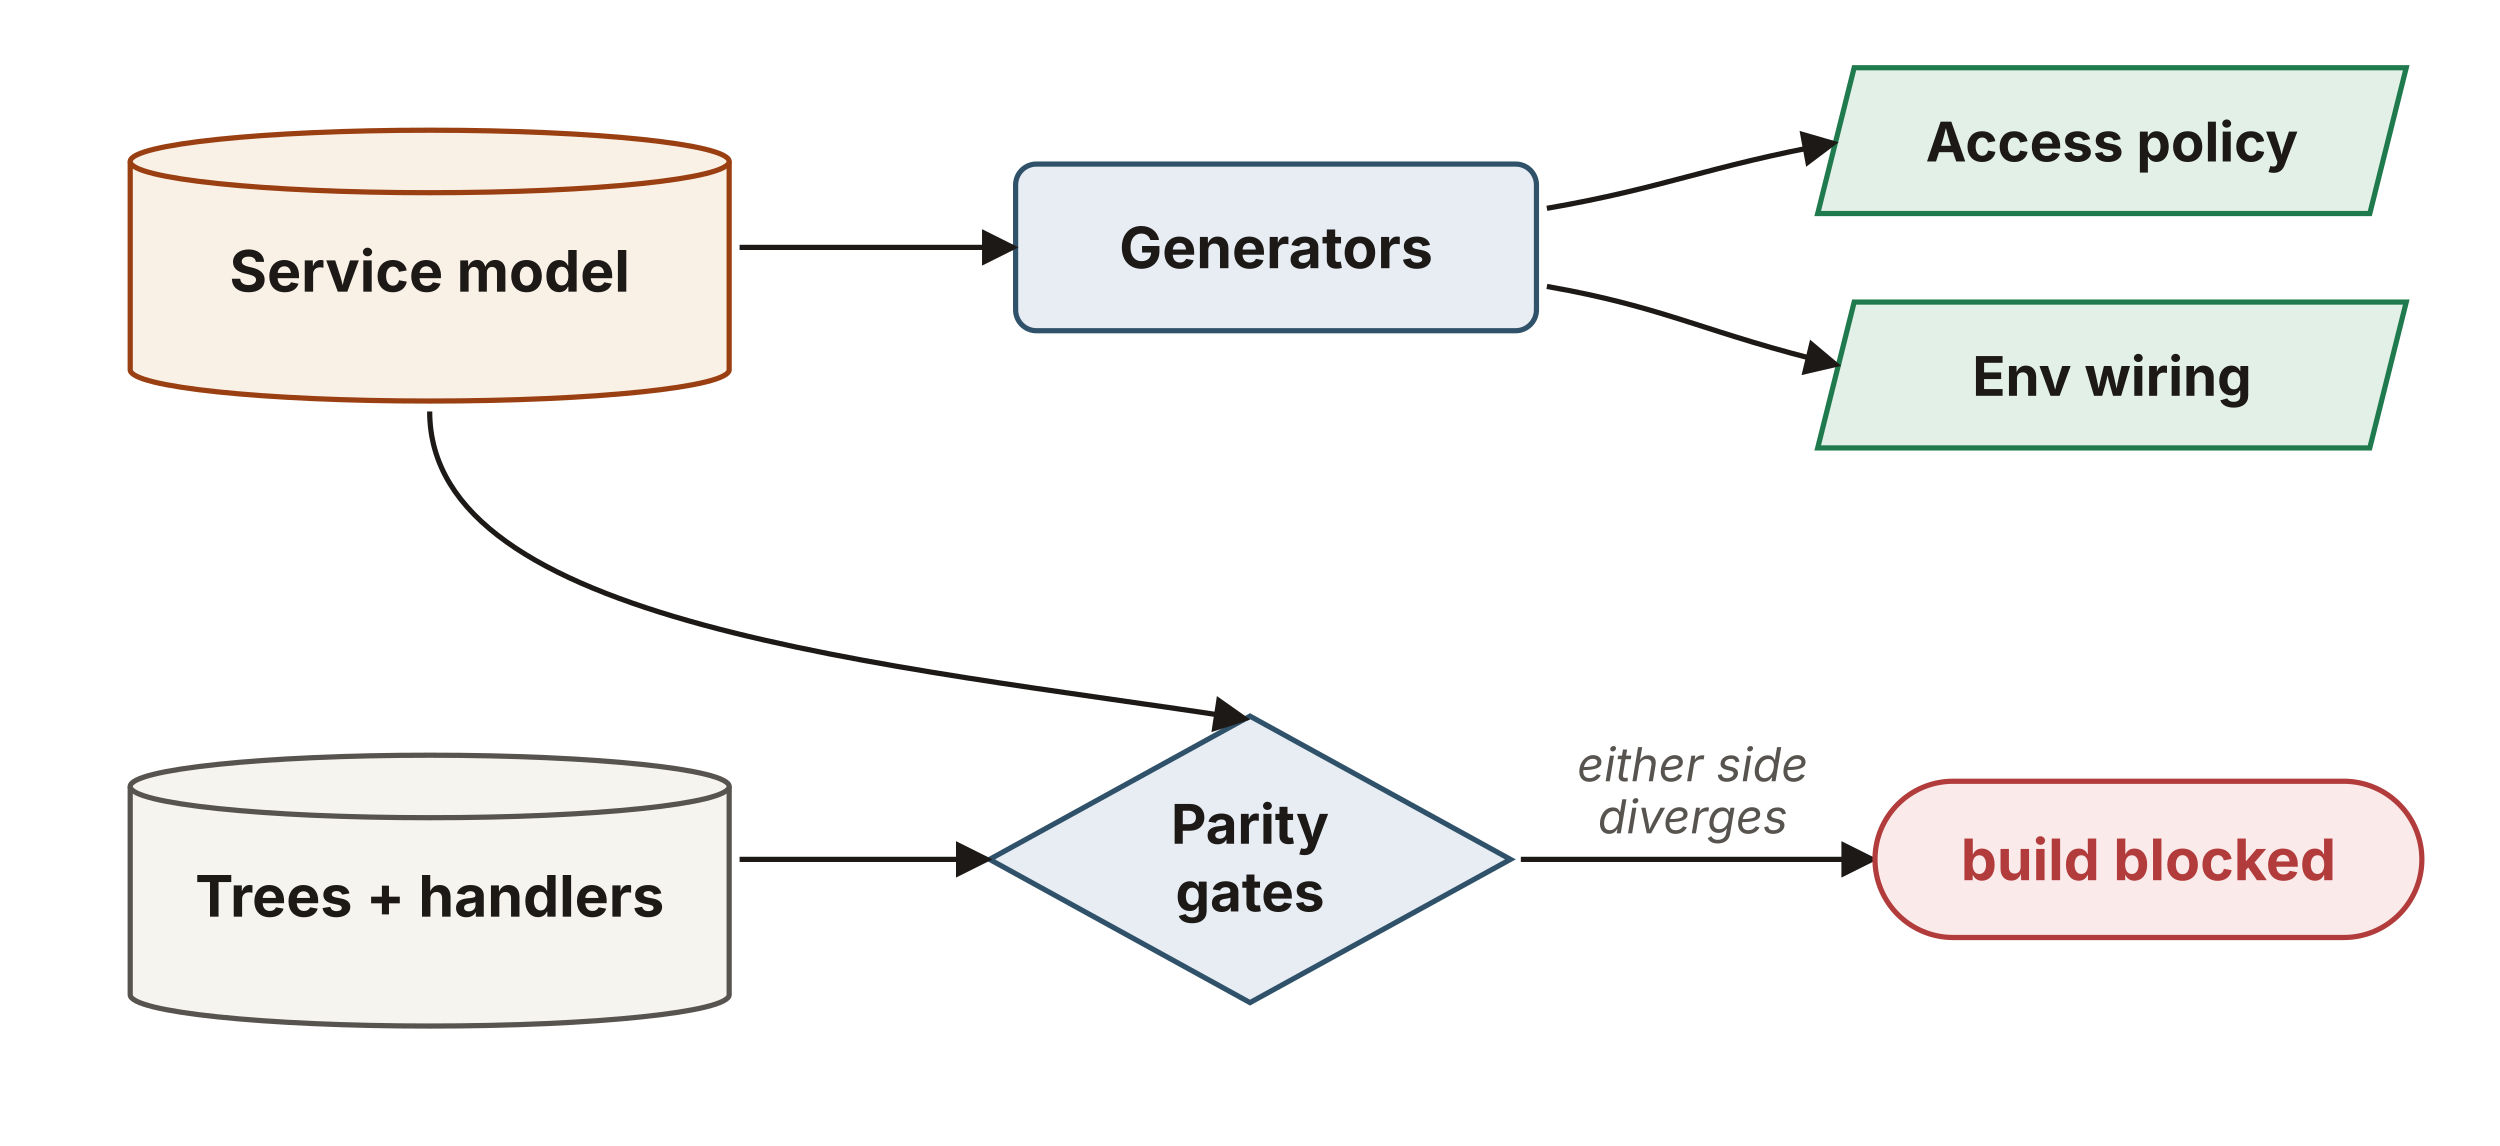
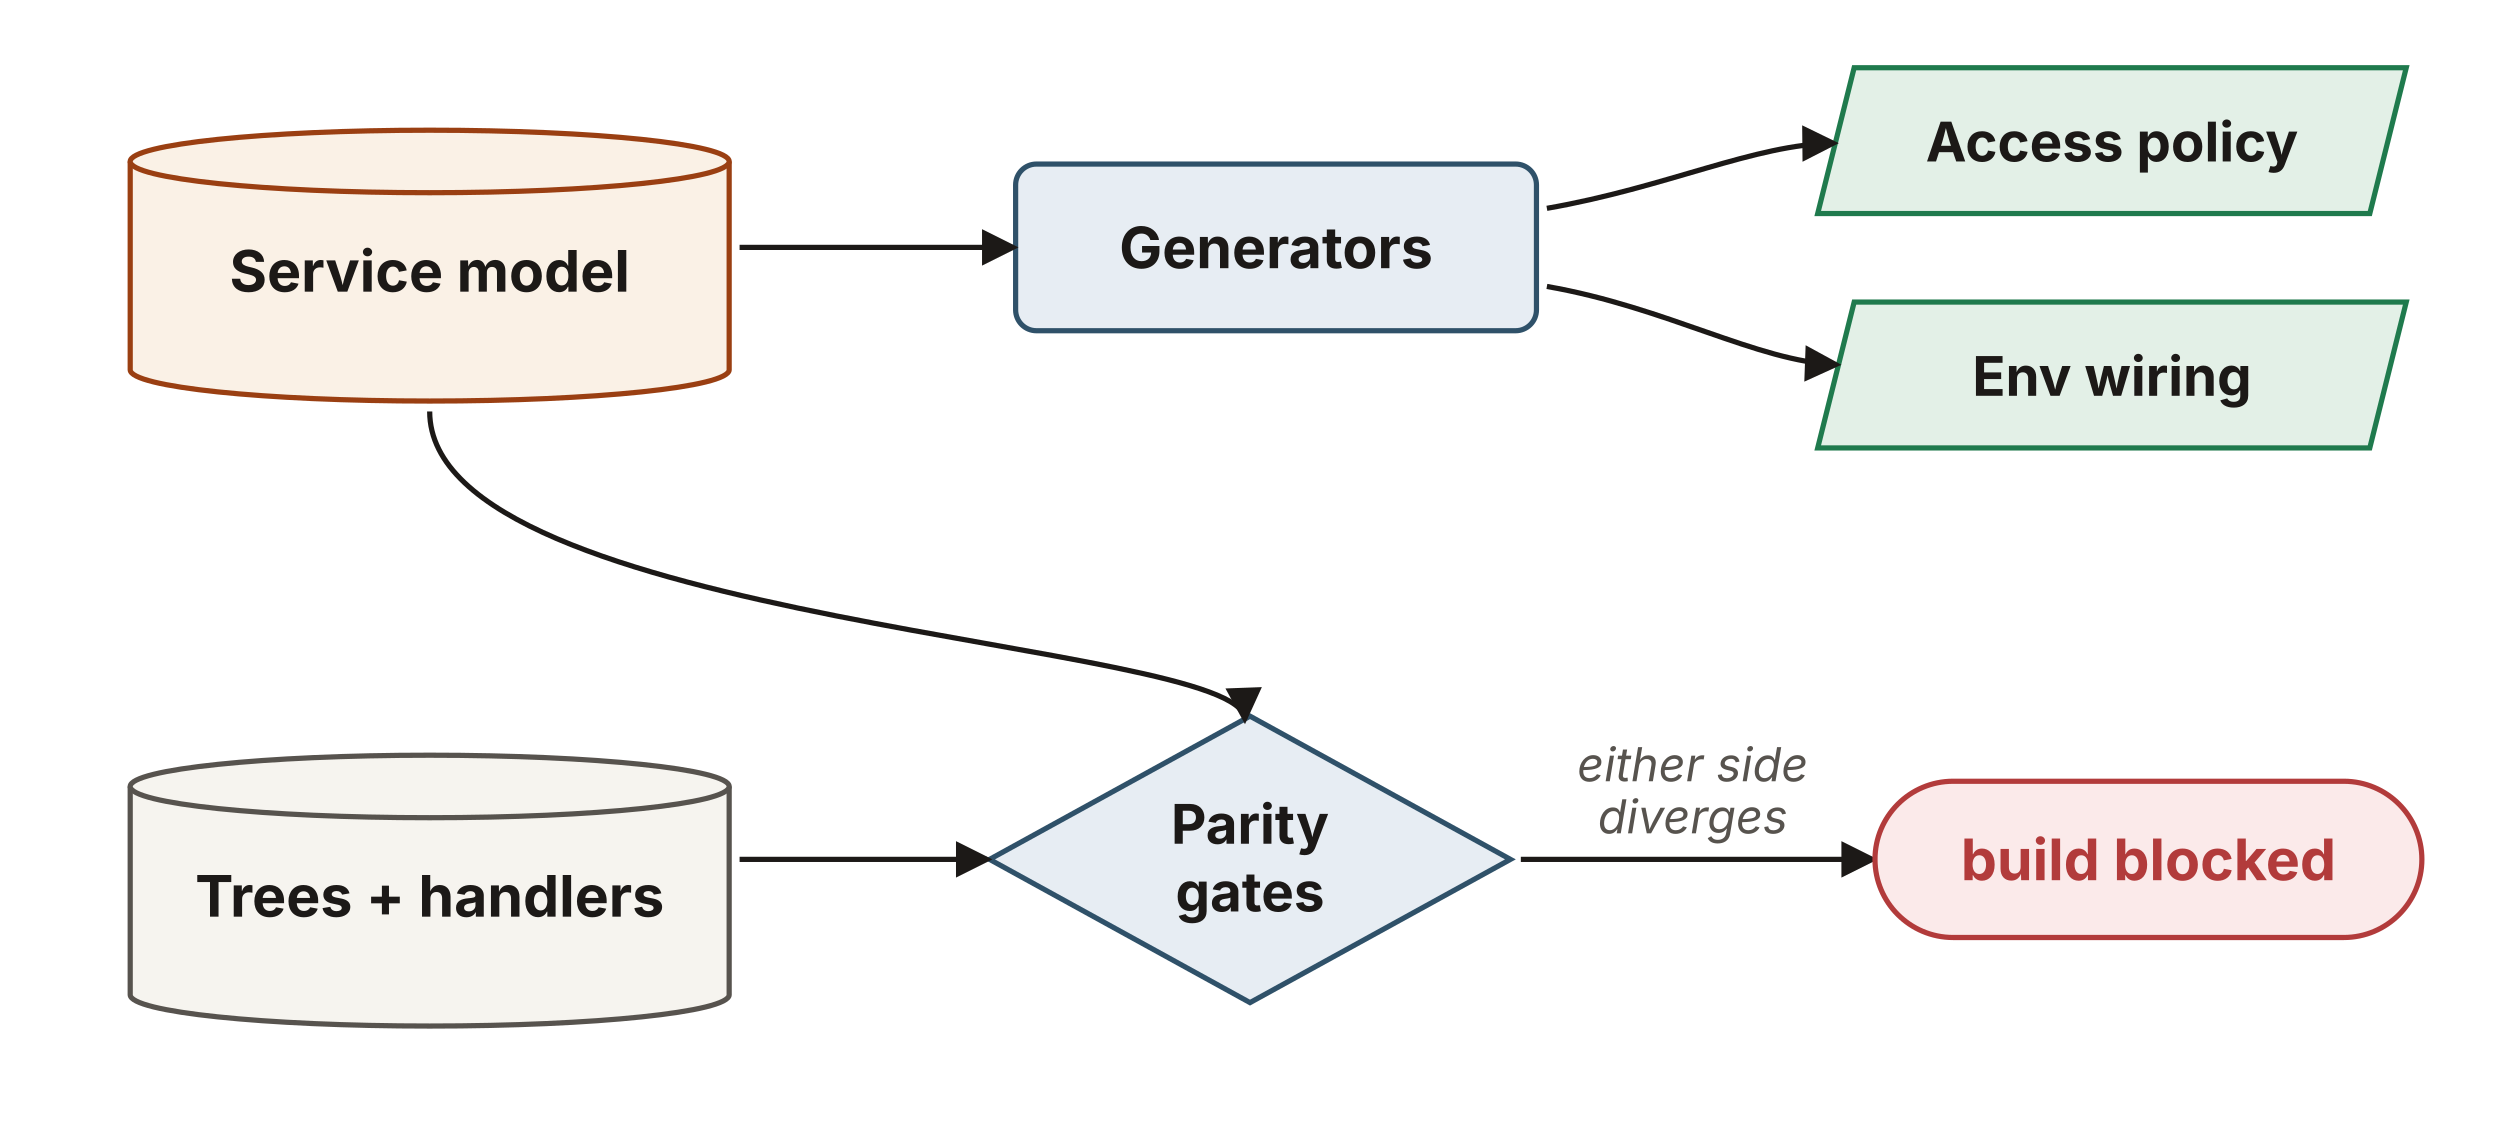
<svg xmlns="http://www.w3.org/2000/svg" viewBox="0 0 960 440" width="960" height="440" role="group" aria-labelledby="smTitle smDesc" font-family="'Source Sans 3', -apple-system, 'Segoe UI', sans-serif">
  <defs>
    <marker id="sm-ah" viewBox="0 0 10 10" refX="8.5" refY="5" markerWidth="7" markerHeight="7" orient="auto-start-reverse">
      <path d="M0,0 L10,5 L0,10 z" fill="#1c1917" />
    </marker>
  </defs>
  <g>
    <path d="M 50,62 v 80 a 115,12 0 0 0 230,0 v -80" fill="#faf1e6" stroke="#9a3f12" stroke-width="2" />
    <ellipse cx="165" cy="62" rx="115" ry="12" fill="#faf1e6" stroke="#9a3f12" stroke-width="2" />
    <text x="165" y="112" text-anchor="middle" font-size="22" font-weight="700" fill="#1c1917">Service model</text>
  </g>
  <g>
    <path d="M 50,302 v 80 a 115,12 0 0 0 230,0 v -80" fill="#f6f4ef" stroke="#57534e" stroke-width="2" />
    <ellipse cx="165" cy="302" rx="115" ry="12" fill="#f6f4ef" stroke="#57534e" stroke-width="2" />
    <text x="165" y="352" text-anchor="middle" font-size="22" font-weight="700" fill="#1c1917">Trees + handlers</text>
  </g>
  <rect x="390" y="63" width="200" height="64" rx="8" fill="#e7edf3" stroke="#2f5169" stroke-width="2" />
  <text x="490" y="103" text-anchor="middle" font-size="22" font-weight="700" fill="#1c1917">Generators</text>
  <line x1="284" y1="95" x2="389" y2="95" stroke="#1c1917" stroke-width="2" marker-end="url(#sm-ah)" />
  <g>
    <polygon points="712,26 924,26 910,82 698,82" fill="#e3f0e7" stroke="#1f7a4d" stroke-width="2" />
    <text x="811" y="62" text-anchor="middle" font-size="21" font-weight="700" fill="#1c1917">Access policy</text>
    <polygon points="712,116 924,116 910,172 698,172" fill="#e3f0e7" stroke="#1f7a4d" stroke-width="2" />
    <text x="811" y="152" text-anchor="middle" font-size="21" font-weight="700" fill="#1c1917">Env wiring</text>
  </g>
-   <path d="M594,80 C640,72 655,64 704,55" fill="none" stroke="#1c1917" stroke-width="2" marker-end="url(#sm-ah)" />
-   <path d="M594,110 C640,118 655,128 705,140" fill="none" stroke="#1c1917" stroke-width="2" marker-end="url(#sm-ah)" />
+   <path d="M594,80 C640,72 674,55.3 704,55" fill="none" stroke="#1c1917" stroke-width="2" marker-end="url(#sm-ah)" />
+   <path d="M594,110 C640,118 675,138.9 705,140" fill="none" stroke="#1c1917" stroke-width="2" marker-end="url(#sm-ah)" />
  <polygon points="480,275 580,330 480,385 380,330" fill="#e7edf3" stroke="#2f5169" stroke-width="2" />
  <text x="480" y="324" text-anchor="middle" font-size="21" font-weight="700" fill="#1c1917">Parity</text>
  <text x="480" y="350" text-anchor="middle" font-size="21" font-weight="700" fill="#1c1917">gates</text>
-   <path d="M165,158 C165,240 340,255 478,276" fill="none" stroke="#1c1917" stroke-width="2" marker-end="url(#sm-ah)" />
+   <path d="M165,158 C165,240 476.9,246 478,276" fill="none" stroke="#1c1917" stroke-width="2" marker-end="url(#sm-ah)" />
  <line x1="284" y1="330" x2="379" y2="330" stroke="#1c1917" stroke-width="2" marker-end="url(#sm-ah)" />
  <line x1="584" y1="330" x2="719" y2="330" stroke="#1c1917" stroke-width="2" marker-end="url(#sm-ah)" />
  <text x="650" y="300" text-anchor="middle" font-size="18" font-style="italic" fill="#57534e">either side</text>
  <text x="650" y="320" text-anchor="middle" font-size="18" font-style="italic" fill="#57534e">diverges</text>
  <rect x="720" y="300" width="210" height="60" rx="30" fill="#fbeaea" stroke="#b23b3b" stroke-width="2" />
  <text x="825" y="338" text-anchor="middle" font-size="22" font-weight="700" fill="#b23b3b">build blocked</text>
</svg>
